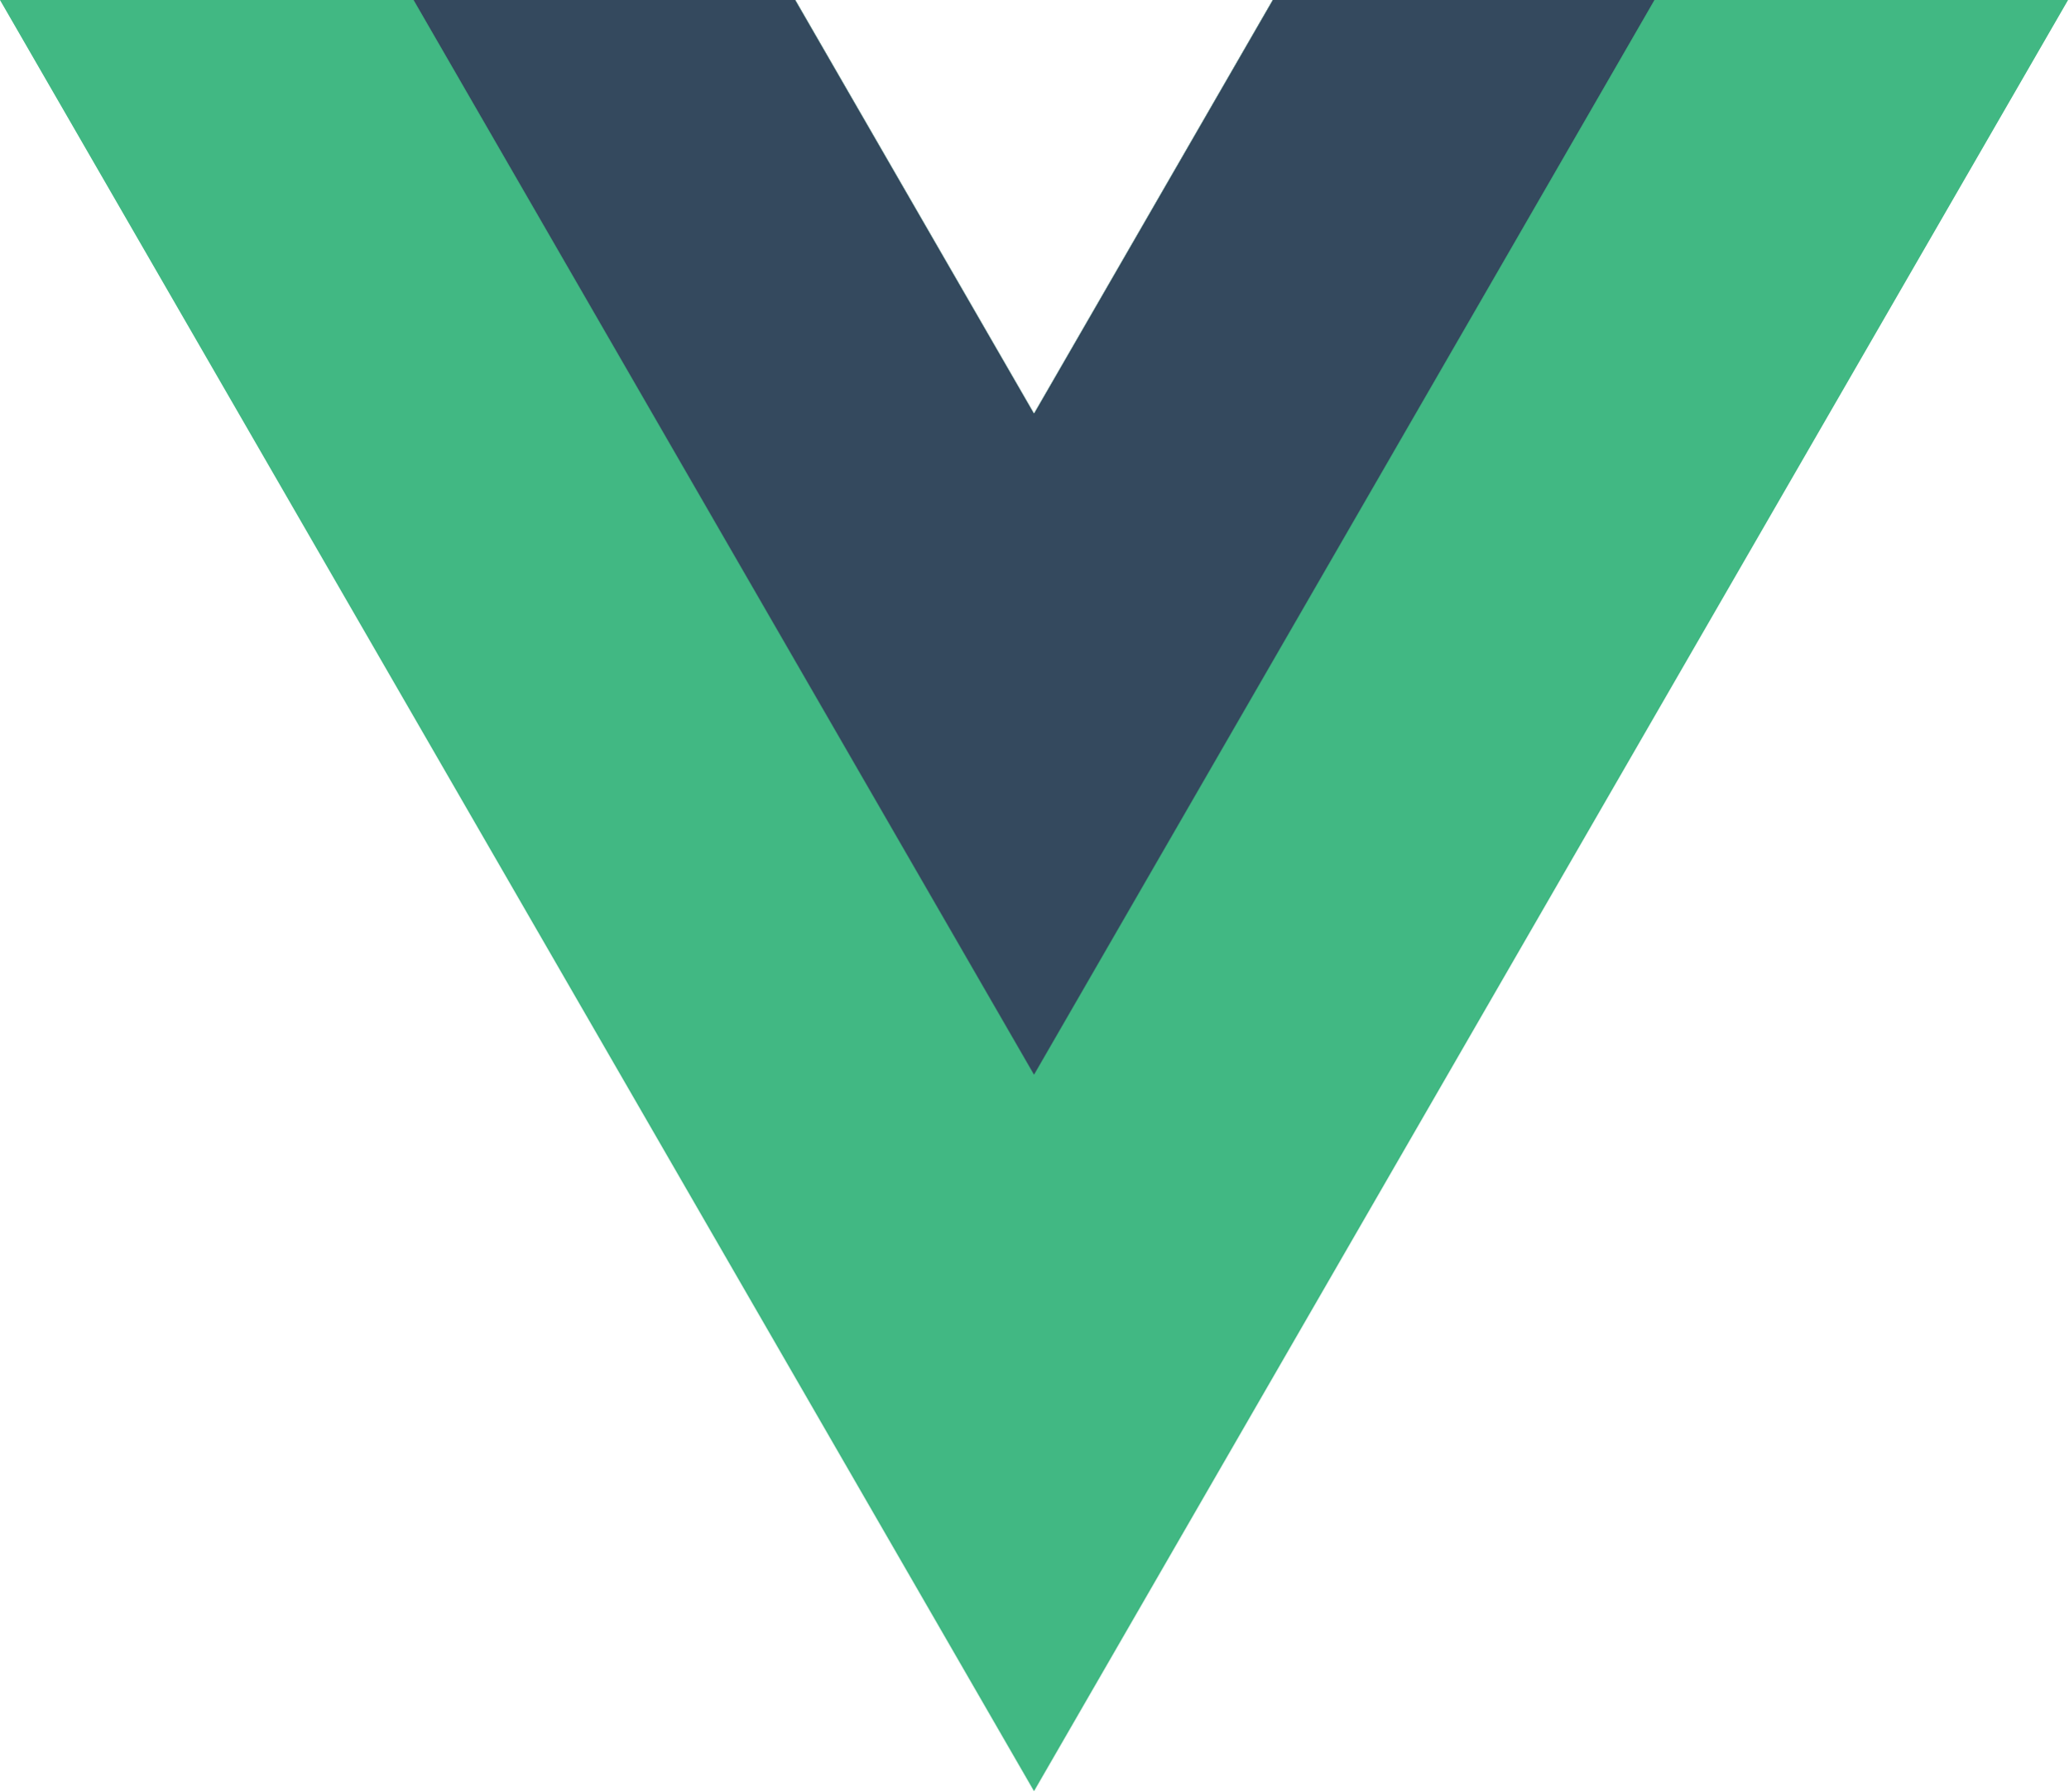
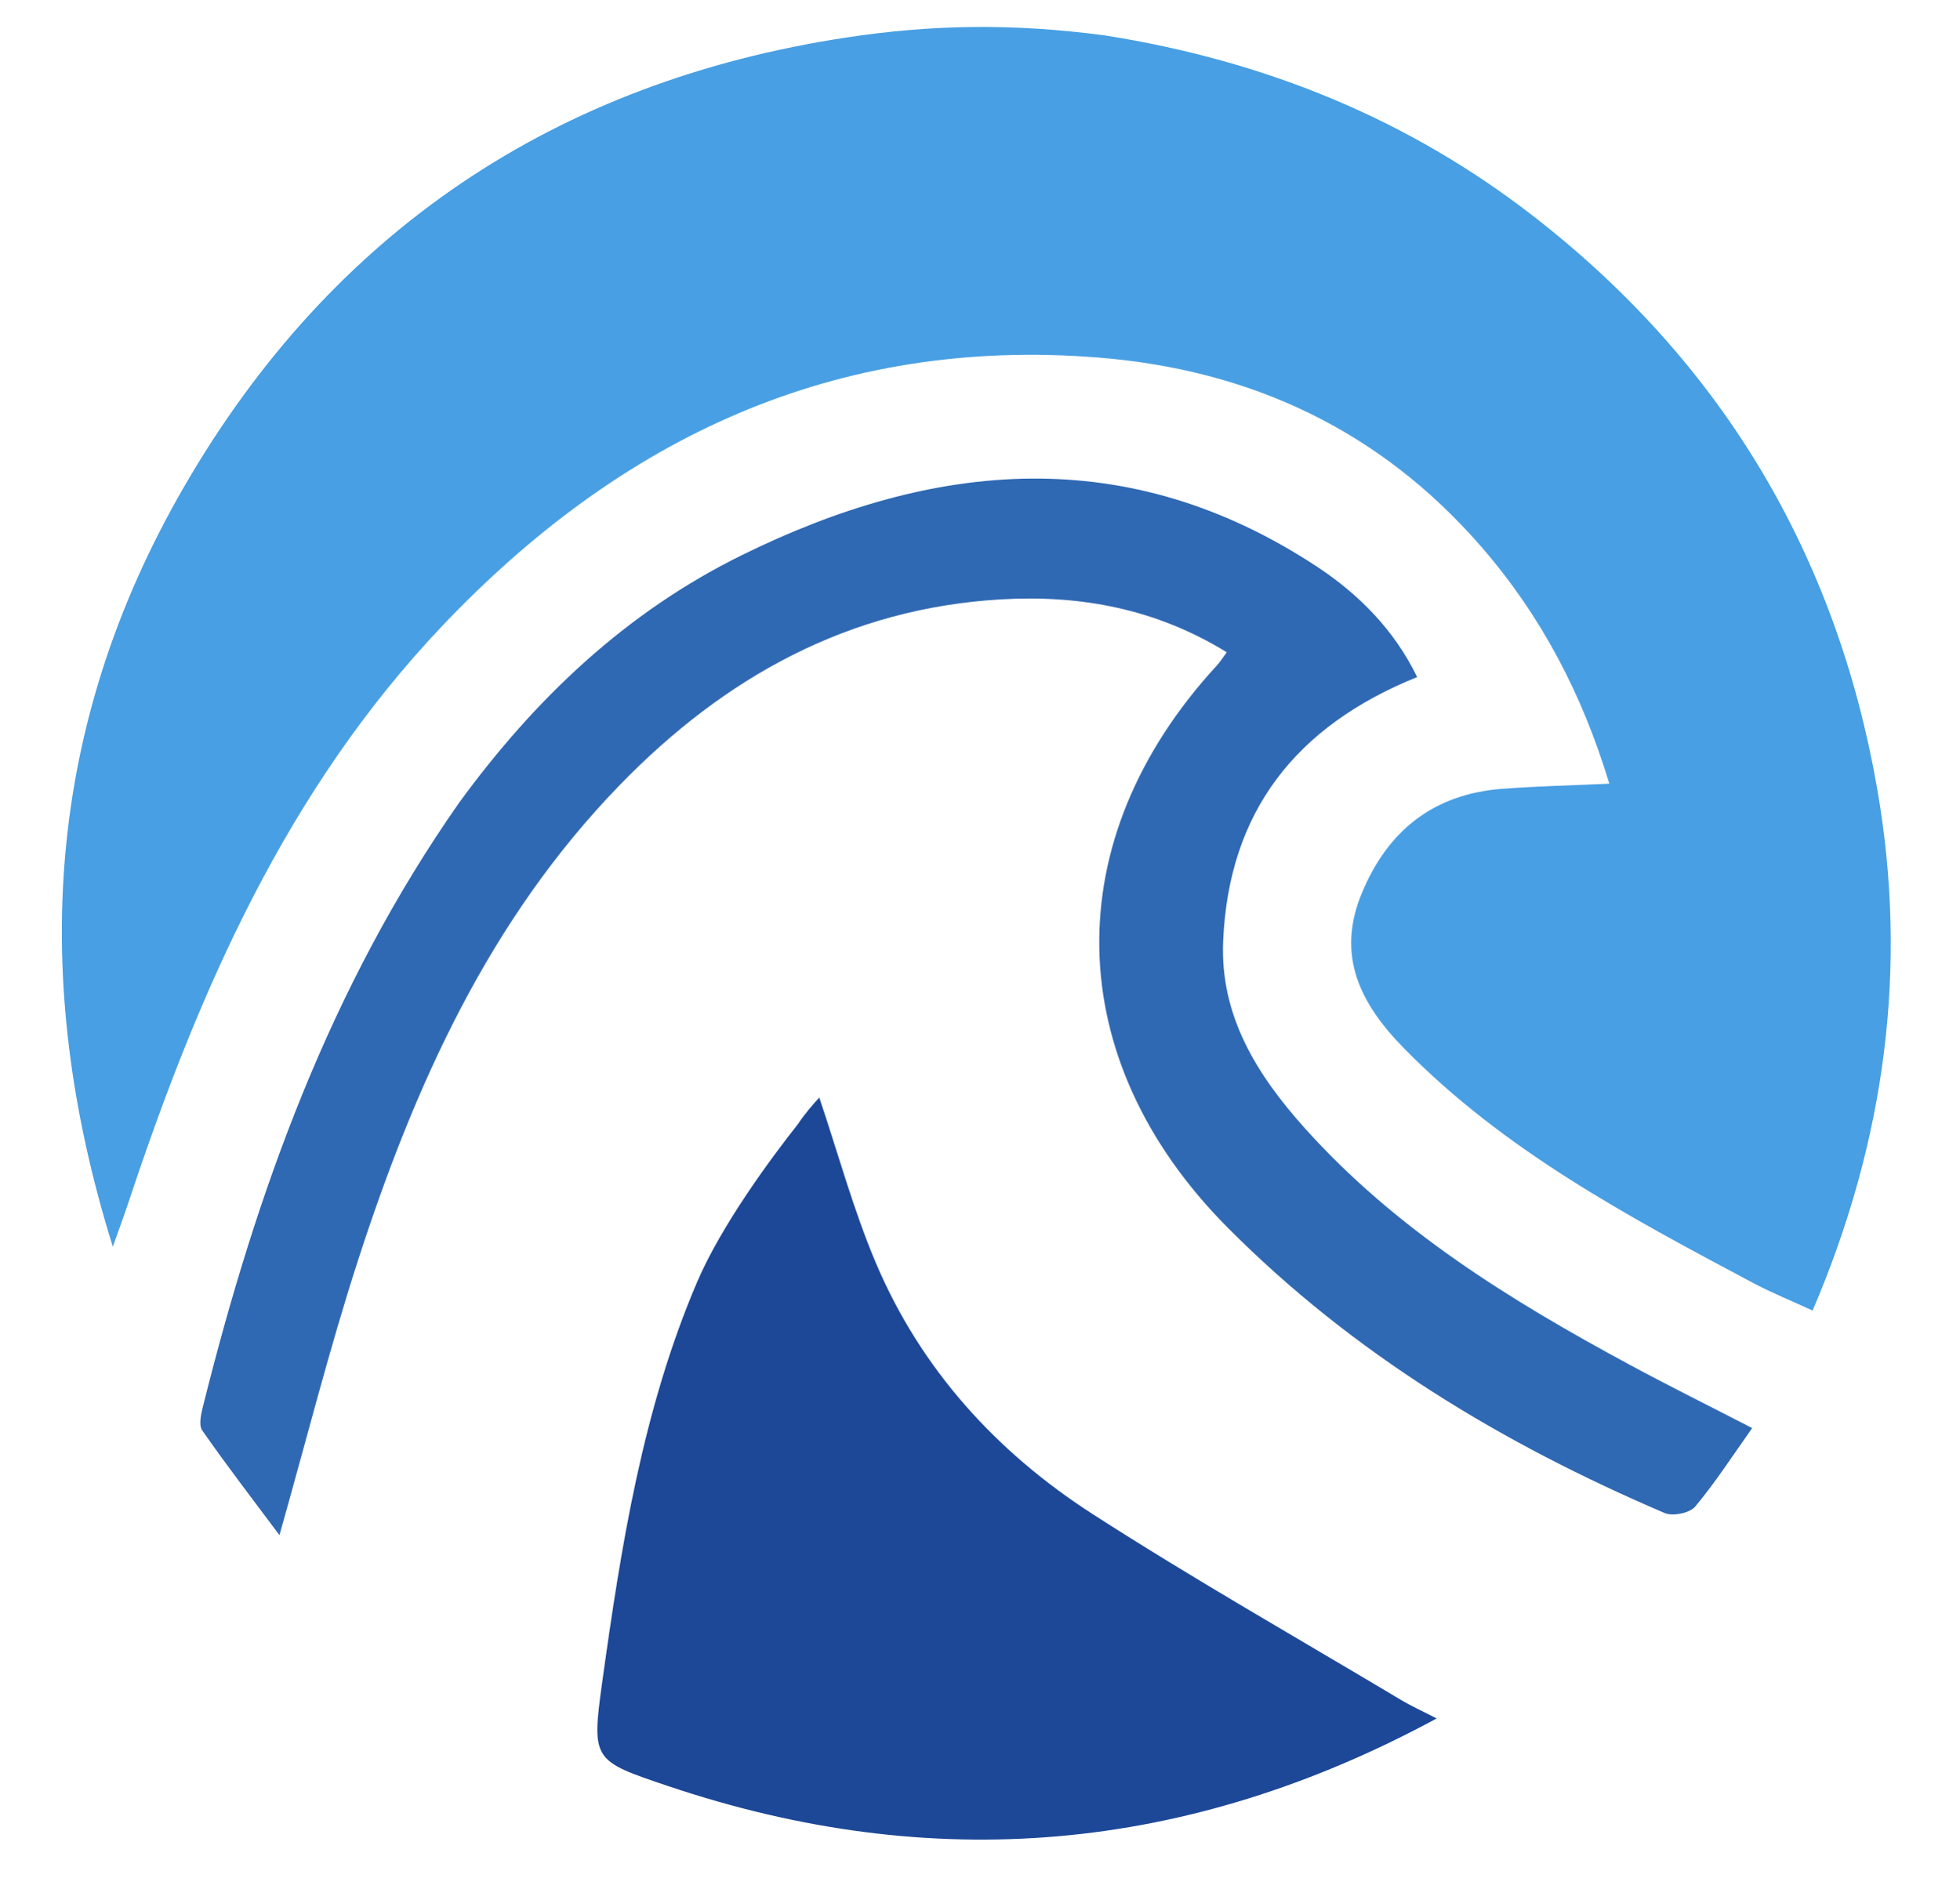
- <svg xmlns="http://www.w3.org/2000/svg" viewBox="0 0 261.76 226.69">
-   <path d="M161.096.001l-30.225 52.351L100.647.001H-.005l130.877 226.688L261.749.001z" fill="#41b883" />
-   <path d="M161.096.001l-30.225 52.351L100.647.001H52.346l78.526 136.01L209.398.001z" fill="#34495e" />
+ <svg xmlns="http://www.w3.org/2000/svg" width="290" height="278" xml:space="preserve" enable-background="new 0 0 290 278" version="1.1">
+   <g>
+     <path id="svg_2" d="m163.593,5.251c23.748,3.756 44.98,12.409 63.633,26.954c27.75,21.639 44.596,49.998 50.631,84.56c4.61,26.403 1.241,52.031 -9.557,77.275c-3.072,-1.418 -6.086,-2.635 -8.939,-4.154c-18.389,-9.788 -36.763,-19.583 -51.582,-34.716c-6.423,-6.56 -10.037,-13.66 -6.211,-22.911c3.848,-9.303 10.634,-14.689 20.768,-15.468c5.112,-0.393 10.247,-0.501 15.874,-0.761c-4.002,-13.26 -10.099,-24.887 -18.946,-35.078c-14.986,-17.26 -34.126,-26.205 -56.678,-28.014c-39.039,-3.131 -70.764,11.946 -97.142,39.75c-23.036,24.281 -36.051,54.086 -46.417,85.299c-0.607,1.828 -1.28,3.634 -2.327,6.597c-12.454,-39.906 -9.848,-77.228 10.517,-112.468c21.866,-37.838 55.072,-60.046 98.122,-66.571c12.341,-1.87 24.288,-2.158 38.255,-0.295z" fill="#489FE3" />
+     <path id="svg_3" d="m67.91,118.912c11.331,-15.558 24.812,-28.283 41.807,-36.675c28.577,-14.111 57.233,-16.783 85.215,1.656c6.204,4.088 11.45,9.385 14.836,16.35c-17.981,7.256 -27.905,19.957 -28.719,39.107c-0.47,11.047 5.004,19.77 12.004,27.593c13.522,15.113 30.498,25.579 48.125,35.098c5.833,3.15 11.775,6.095 18.18,9.398c-2.839,3.998 -5.412,8.003 -8.44,11.628c-0.799,0.956 -3.314,1.466 -4.515,0.953c-24.051,-10.282 -46.157,-23.603 -64.72,-42.295c-24.736,-24.908 -25.322,-57.42 -1.547,-83.215c0.431,-0.468 0.77,-1.021 1.451,-1.934c-10.467,-6.447 -21.67,-8.526 -33.445,-7.833c-22.584,1.328 -40.921,11.53 -56.418,27.498c-19.371,19.961 -30.395,44.563 -38.782,70.512c-4.226,13.075 -7.582,26.432 -11.579,40.537c-3.982,-5.34 -7.835,-10.334 -11.43,-15.506c-0.563,-0.81 -0.158,-2.483 0.139,-3.673c7.892,-31.601 18.77,-61.945 37.838,-89.198z" fill="#3069B3" />
+     <path id="svg_4" d="m118.11,166.433c0.918,-1.419 2.299,-3.013 3.16,-3.931c2.81,8.331 5.055,16.67 8.399,24.543c6.67,15.708 17.845,27.966 32.041,37.114c14.925,9.618 30.392,18.395 45.638,27.515c1.529,0.915 3.164,1.652 5.306,2.758c-36.979,20.007 -74.687,23.192 -113.824,9.988c-11.017,-3.717 -11.3,-3.786 -9.708,-15.254c2.805,-20.209 5.993,-40.461 14.05,-59.324c3.588,-8.4 10.9,-18.308 14.937,-23.409z" fill="#1D4898" />
+   </g>
</svg>
